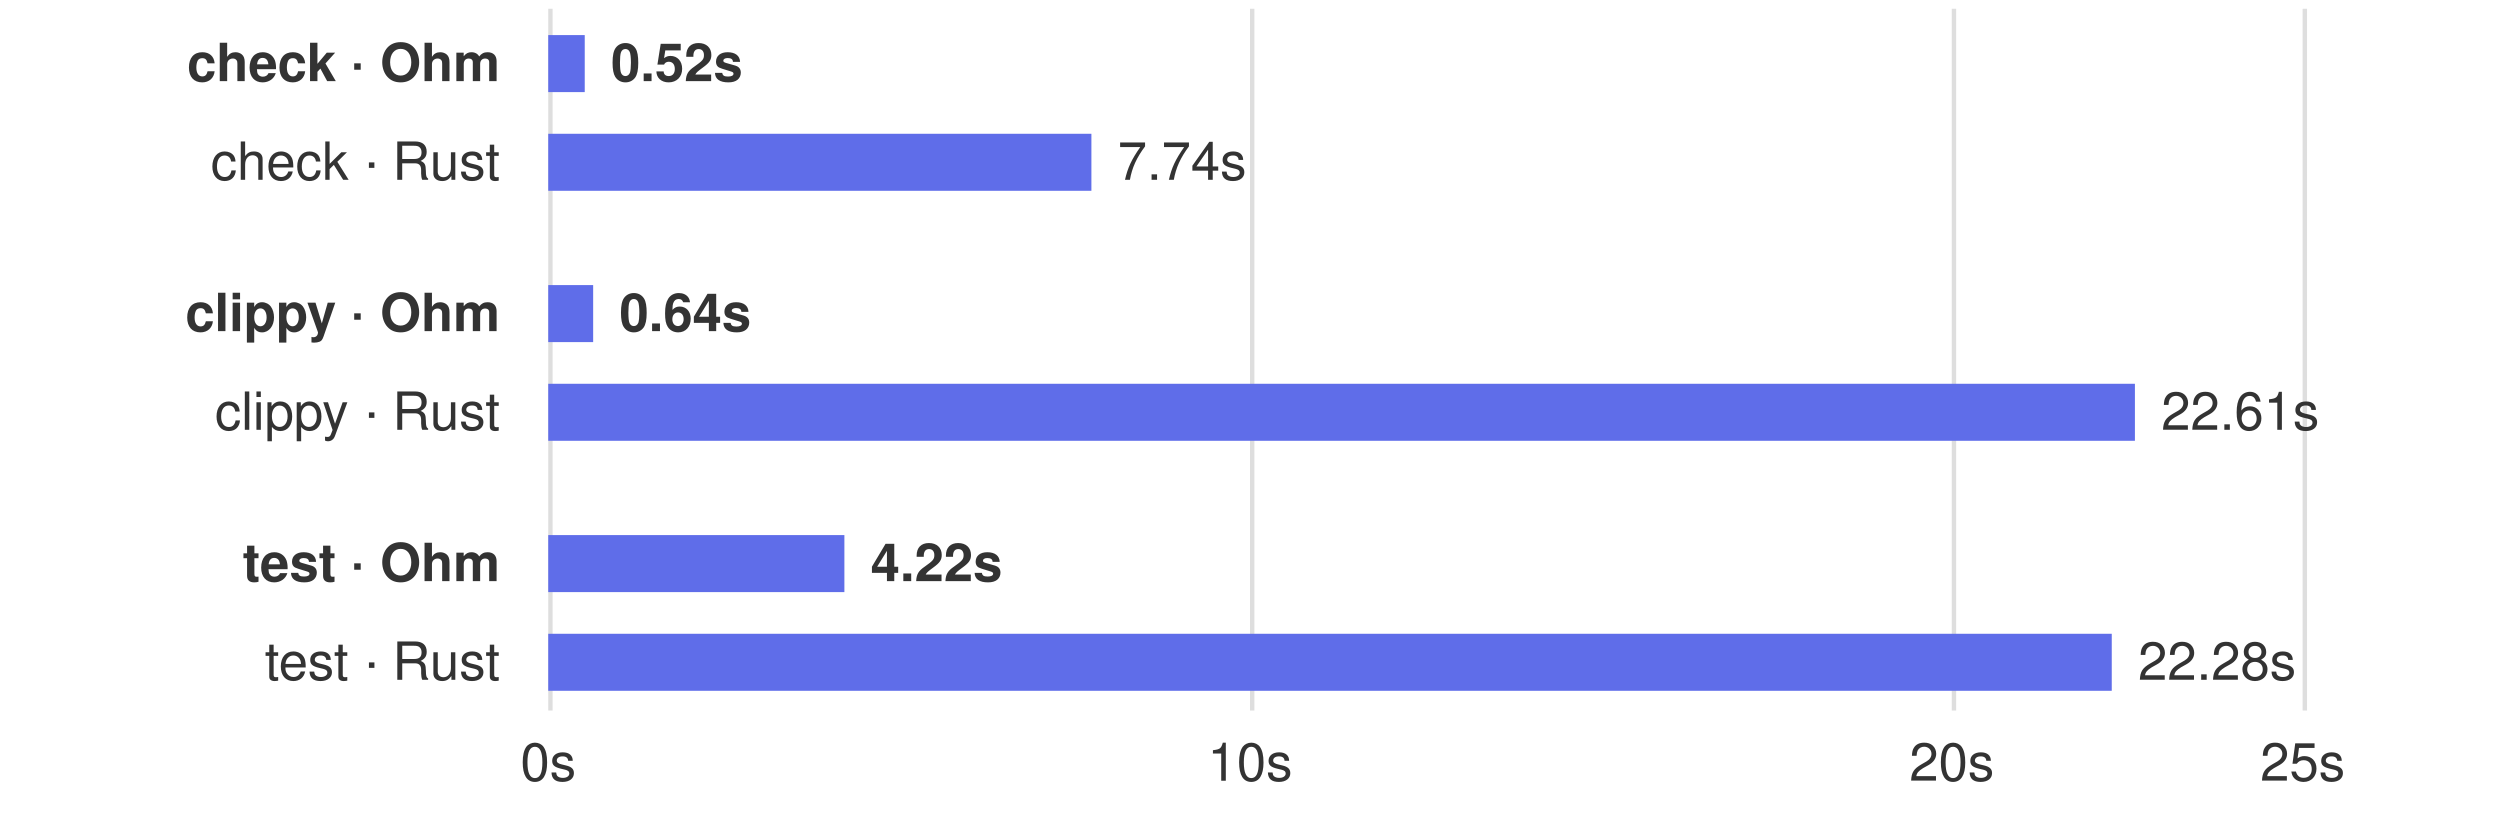
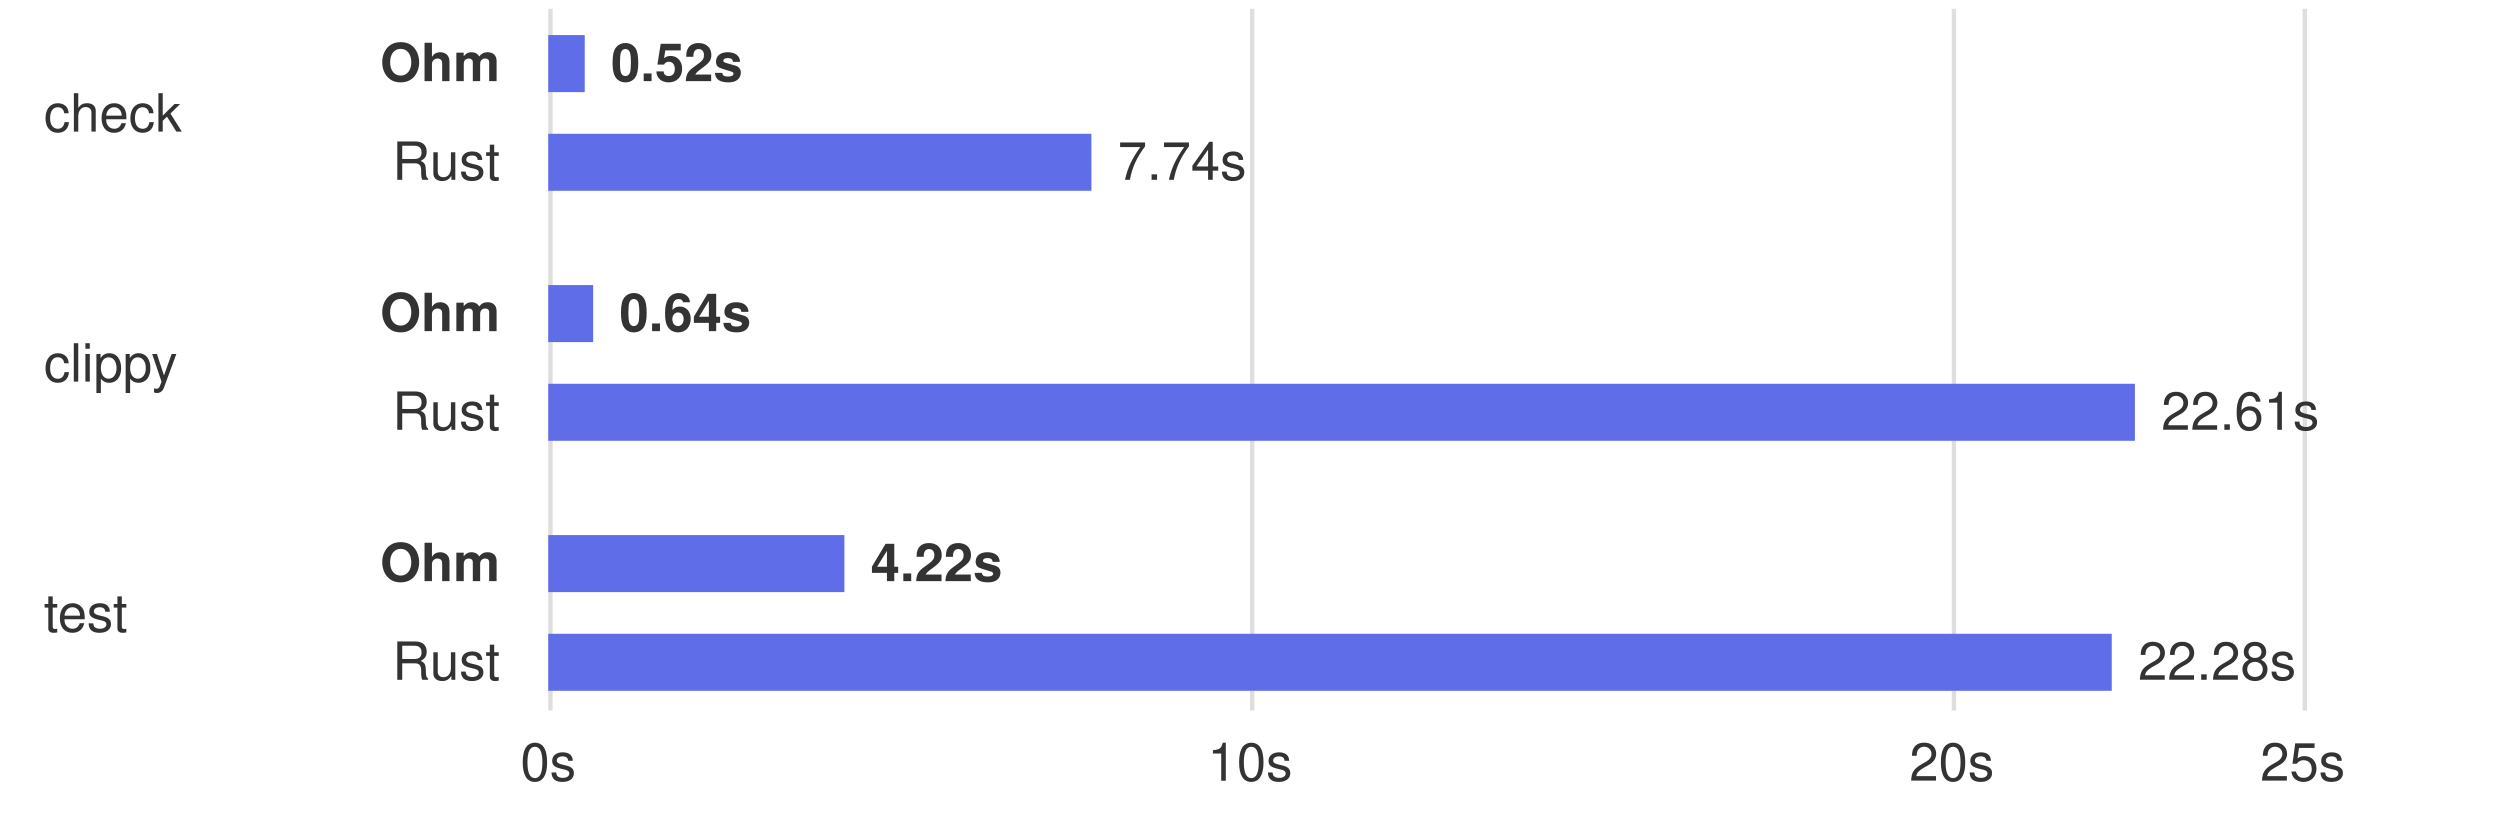
<svg xmlns="http://www.w3.org/2000/svg" width="570" height="190" viewBox="0 0 570 190" role="img" aria-labelledby="benchmark-title benchmark-description">
  <g font-family="-apple-system,BlinkMacSystemFont,'Segoe UI',Helvetica,Arial,sans-serif,'Apple Color Emoji','Segoe UI Emoji'" font-size="12" fill="#333333">
    <g aria-hidden="true" fill="none" stroke="rgba(127,127,127,0.25)" stroke-width="1">
      <path d="M125.5 2v160M285.5 2v160M445.5 2v160M525.5 2v160" />
    </g>
+     <text x="10" y="30" font-weight="500">check</text>
    <g aria-label="check with Ohm: 0.52 seconds">
-       <text x="114" y="18.5" text-anchor="end" font-weight="bold">check · Ohm</text>
+       <text x="114" y="18.5" text-anchor="end" font-weight="bold">Ohm</text>
      <path d="M125 8h8.32v13h-8.32Z" fill="#5F6DE9" />
      <text x="139.32" y="18.5" font-weight="bold">0.52s</text>
    </g>
    <g aria-label="check with Rust 1.97.1: 7.74 seconds">
-       <text x="114" y="41" text-anchor="end">check · Rust</text>
+       <text x="114" y="41" text-anchor="end">Rust</text>
      <path d="M125 30.5h123.84v13h-123.84Z" fill="#5F6DE9" />
      <text x="254.84" y="41">7.74s</text>
    </g>
+     <text x="10" y="87" font-weight="500">clippy</text>
    <g aria-label="Clippy with Ohm: 0.64 seconds">
-       <text x="114" y="75.5" text-anchor="end" font-weight="bold">clippy · Ohm</text>
+       <text x="114" y="75.5" text-anchor="end" font-weight="bold">Ohm</text>
      <path d="M125 65h10.24v13h-10.24Z" fill="#5F6DE9" />
      <text x="141.24" y="75.5" font-weight="bold">0.64s</text>
    </g>
    <g aria-label="Clippy with Rust 1.97.1: 22.61 seconds">
-       <text x="114" y="98" text-anchor="end">clippy · Rust</text>
+       <text x="114" y="98" text-anchor="end">Rust</text>
      <path d="M125 87.5h361.76v13h-361.76Z" fill="#5F6DE9" />
      <text x="492.76" y="98">22.61s</text>
    </g>
+     <text x="10" y="144" font-weight="500">test</text>
    <g aria-label="test with Ohm: 4.22 seconds">
-       <text x="114" y="132.5" text-anchor="end" font-weight="bold">test · Ohm</text>
+       <text x="114" y="132.5" text-anchor="end" font-weight="bold">Ohm</text>
      <path d="M125 122h67.52v13h-67.52Z" fill="#5F6DE9" />
      <text x="198.52" y="132.5" font-weight="bold">4.22s</text>
    </g>
    <g aria-label="test with Rust 1.97.1: 22.28 seconds">
-       <text x="114" y="155" text-anchor="end">test · Rust</text>
+       <text x="114" y="155" text-anchor="end">Rust</text>
      <path d="M125 144.5h356.48v13h-356.48Z" fill="#5F6DE9" />
      <text x="487.48" y="155">22.28s</text>
    </g>
    <g aria-hidden="true" text-anchor="middle">
      <text x="125" y="178">0s</text>
      <text x="285" y="178">10s</text>
      <text x="445" y="178">20s</text>
      <text x="525" y="178">25s</text>
    </g>
  </g>
</svg>
